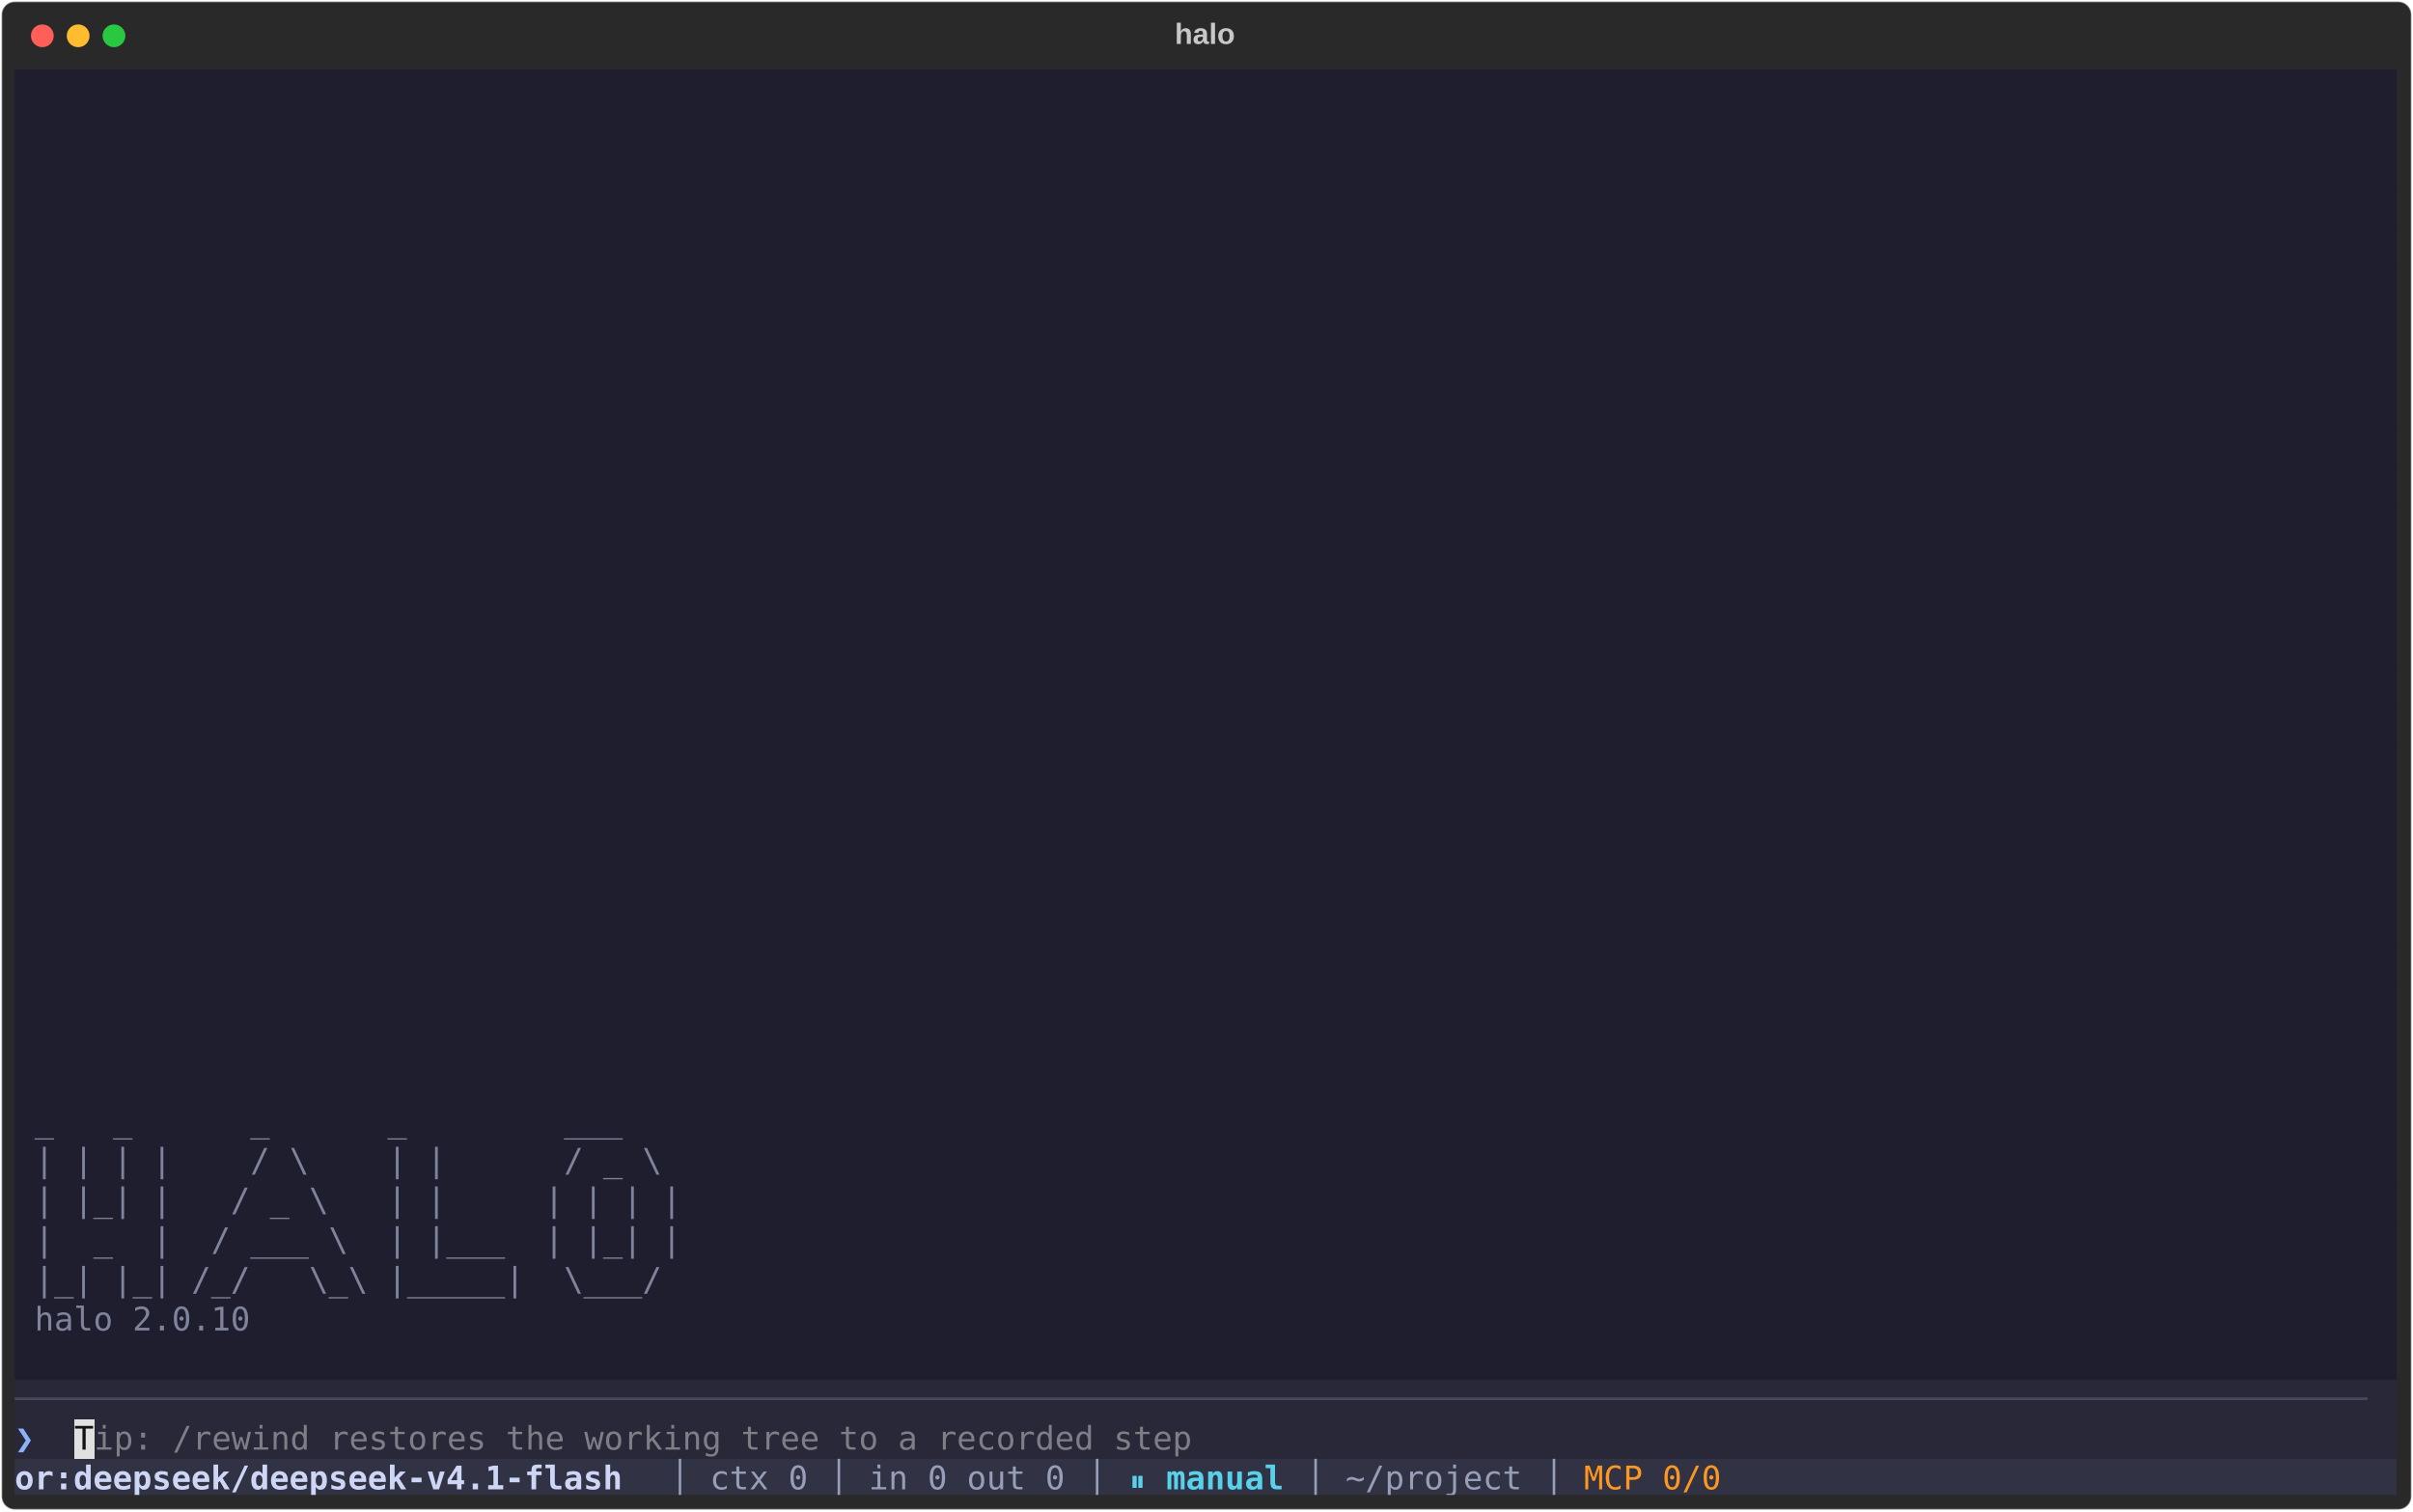
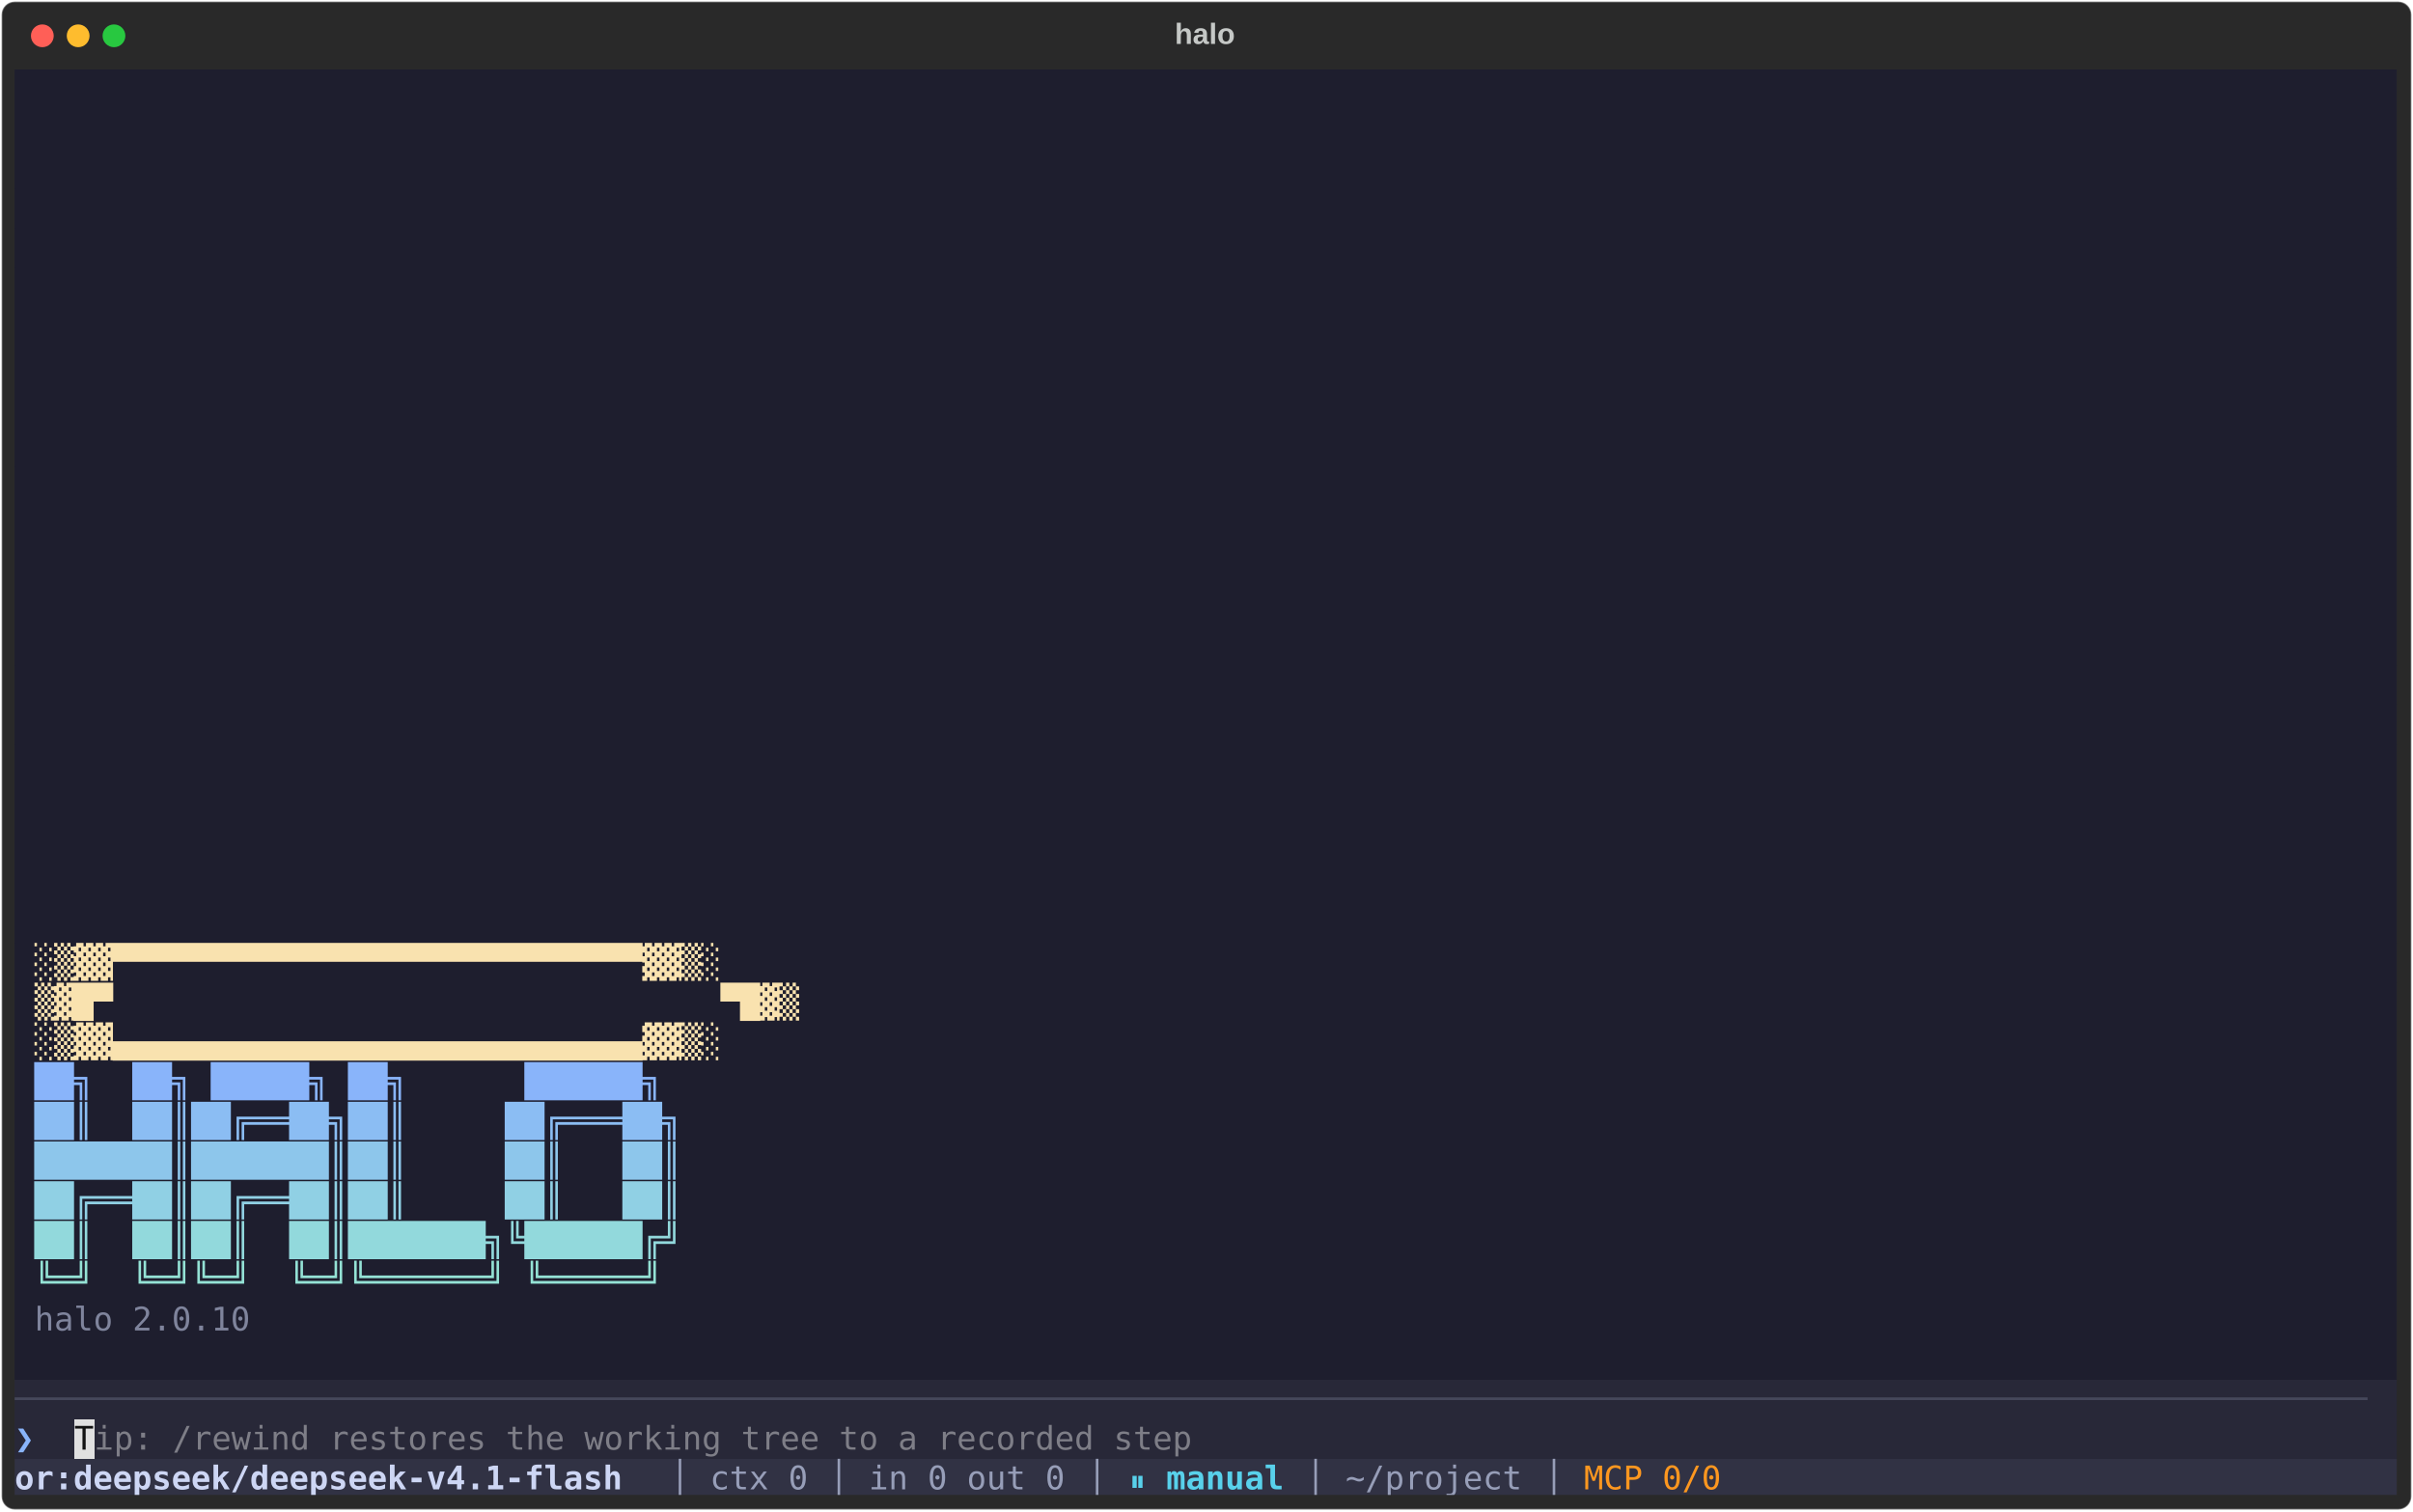
<svg xmlns="http://www.w3.org/2000/svg" class="rich-terminal" width="1482" height="928.4" viewBox="0 0 1482 928.4">
  <style>

    @font-face {
        font-family: "Fira Code";
        src: local("FiraCode-Regular"),
                url("https://cdnjs.cloudflare.com/ajax/libs/firacode/6.2.0/woff2/FiraCode-Regular.woff2") format("woff2"),
                url("https://cdnjs.cloudflare.com/ajax/libs/firacode/6.2.0/woff/FiraCode-Regular.woff") format("woff");
        font-style: normal;
        font-weight: 400;
    }
    @font-face {
        font-family: "Fira Code";
        src: local("FiraCode-Bold"),
                url("https://cdnjs.cloudflare.com/ajax/libs/firacode/6.2.0/woff2/FiraCode-Bold.woff2") format("woff2"),
                url("https://cdnjs.cloudflare.com/ajax/libs/firacode/6.2.0/woff/FiraCode-Bold.woff") format("woff");
        font-style: bold;
        font-weight: 700;
    }

    .terminal-0-matrix {
        font-family: Fira Code, monospace;
        font-size: 20px;
        line-height: 24.4px;
        font-variant-east-asian: full-width;
    }

    .terminal-0-title {
        font-size: 18px;
        font-weight: bold;
        font-family: arial;
    }

    .terminal-0-r1 { fill: #c5c8c6 }
- .terminal-0-r2 { fill: #7f849c }
- .terminal-0-r3 { fill: #45475a }
- .terminal-0-r4 { fill: #89b4fa;font-weight: bold }
- .terminal-0-r5 { fill: #121212 }
- .terminal-0-r6 { fill: #7e7e87 }
- .terminal-0-r7 { fill: #cdd6f4;font-weight: bold }
- .terminal-0-r8 { fill: #979eb8 }
- .terminal-0-r9 { fill: #58d1eb;font-weight: bold }
- .terminal-0-r10 { fill: #fd971f }
+ .terminal-0-r2 { fill: #f9e2af;font-weight: bold }
+ .terminal-0-r3 { fill: #89b4fa;font-weight: bold }
+ .terminal-0-r4 { fill: #8bbdf3;font-weight: bold }
+ .terminal-0-r5 { fill: #8dc6eb;font-weight: bold }
+ .terminal-0-r6 { fill: #90d0e4;font-weight: bold }
+ .terminal-0-r7 { fill: #92d9dc;font-weight: bold }
+ .terminal-0-r8 { fill: #94e2d5;font-weight: bold }
+ .terminal-0-r9 { fill: #7f849c }
+ .terminal-0-r10 { fill: #45475a }
+ .terminal-0-r11 { fill: #121212 }
+ .terminal-0-r12 { fill: #7e7e87 }
+ .terminal-0-r13 { fill: #cdd6f4;font-weight: bold }
+ .terminal-0-r14 { fill: #979eb8 }
+ .terminal-0-r15 { fill: #58d1eb;font-weight: bold }
+ .terminal-0-r16 { fill: #fd971f }
    </style>
  <defs>
    <clipPath id="terminal-0-clip-terminal">
      <rect x="0" y="0" width="1463.0" height="877.4" />
    </clipPath>
    <clipPath id="terminal-0-line-0">
      <rect x="0" y="1.5" width="1464" height="24.65" />
    </clipPath>
    <clipPath id="terminal-0-line-1">
      <rect x="0" y="25.9" width="1464" height="24.65" />
    </clipPath>
    <clipPath id="terminal-0-line-2">
      <rect x="0" y="50.3" width="1464" height="24.65" />
    </clipPath>
    <clipPath id="terminal-0-line-3">
      <rect x="0" y="74.7" width="1464" height="24.65" />
    </clipPath>
    <clipPath id="terminal-0-line-4">
      <rect x="0" y="99.1" width="1464" height="24.65" />
    </clipPath>
    <clipPath id="terminal-0-line-5">
      <rect x="0" y="123.5" width="1464" height="24.65" />
    </clipPath>
    <clipPath id="terminal-0-line-6">
      <rect x="0" y="147.9" width="1464" height="24.65" />
    </clipPath>
    <clipPath id="terminal-0-line-7">
      <rect x="0" y="172.3" width="1464" height="24.65" />
    </clipPath>
    <clipPath id="terminal-0-line-8">
      <rect x="0" y="196.7" width="1464" height="24.65" />
    </clipPath>
    <clipPath id="terminal-0-line-9">
      <rect x="0" y="221.1" width="1464" height="24.65" />
    </clipPath>
    <clipPath id="terminal-0-line-10">
      <rect x="0" y="245.5" width="1464" height="24.65" />
    </clipPath>
    <clipPath id="terminal-0-line-11">
      <rect x="0" y="269.9" width="1464" height="24.65" />
    </clipPath>
    <clipPath id="terminal-0-line-12">
      <rect x="0" y="294.3" width="1464" height="24.65" />
    </clipPath>
    <clipPath id="terminal-0-line-13">
      <rect x="0" y="318.7" width="1464" height="24.65" />
    </clipPath>
    <clipPath id="terminal-0-line-14">
      <rect x="0" y="343.1" width="1464" height="24.65" />
    </clipPath>
    <clipPath id="terminal-0-line-15">
      <rect x="0" y="367.5" width="1464" height="24.65" />
    </clipPath>
    <clipPath id="terminal-0-line-16">
      <rect x="0" y="391.9" width="1464" height="24.65" />
    </clipPath>
    <clipPath id="terminal-0-line-17">
      <rect x="0" y="416.3" width="1464" height="24.65" />
    </clipPath>
    <clipPath id="terminal-0-line-18">
      <rect x="0" y="440.7" width="1464" height="24.65" />
    </clipPath>
    <clipPath id="terminal-0-line-19">
      <rect x="0" y="465.1" width="1464" height="24.65" />
    </clipPath>
    <clipPath id="terminal-0-line-20">
      <rect x="0" y="489.5" width="1464" height="24.65" />
    </clipPath>
    <clipPath id="terminal-0-line-21">
      <rect x="0" y="513.9" width="1464" height="24.65" />
    </clipPath>
    <clipPath id="terminal-0-line-22">
      <rect x="0" y="538.3" width="1464" height="24.65" />
    </clipPath>
    <clipPath id="terminal-0-line-23">
      <rect x="0" y="562.7" width="1464" height="24.65" />
    </clipPath>
    <clipPath id="terminal-0-line-24">
      <rect x="0" y="587.1" width="1464" height="24.65" />
    </clipPath>
    <clipPath id="terminal-0-line-25">
      <rect x="0" y="611.5" width="1464" height="24.65" />
    </clipPath>
    <clipPath id="terminal-0-line-26">
      <rect x="0" y="635.9" width="1464" height="24.65" />
    </clipPath>
    <clipPath id="terminal-0-line-27">
      <rect x="0" y="660.3" width="1464" height="24.65" />
    </clipPath>
    <clipPath id="terminal-0-line-28">
      <rect x="0" y="684.7" width="1464" height="24.65" />
    </clipPath>
    <clipPath id="terminal-0-line-29">
      <rect x="0" y="709.1" width="1464" height="24.65" />
    </clipPath>
    <clipPath id="terminal-0-line-30">
      <rect x="0" y="733.5" width="1464" height="24.65" />
    </clipPath>
    <clipPath id="terminal-0-line-31">
      <rect x="0" y="757.9" width="1464" height="24.65" />
    </clipPath>
    <clipPath id="terminal-0-line-32">
      <rect x="0" y="782.3" width="1464" height="24.65" />
    </clipPath>
    <clipPath id="terminal-0-line-33">
      <rect x="0" y="806.7" width="1464" height="24.65" />
    </clipPath>
    <clipPath id="terminal-0-line-34">
      <rect x="0" y="831.1" width="1464" height="24.65" />
    </clipPath>
  </defs>
  <rect fill="#292929" stroke="rgba(255,255,255,0.35)" stroke-width="1" x="1" y="1" width="1480" height="926.4" rx="8" />
  <text class="terminal-0-title" fill="#c5c8c6" text-anchor="middle" x="740" y="27">halo</text>
  <g transform="translate(26,22)">
    <circle cx="0" cy="0" r="7" fill="#ff5f57" />
    <circle cx="22" cy="0" r="7" fill="#febc2e" />
    <circle cx="44" cy="0" r="7" fill="#28c840" />
  </g>
  <g transform="translate(9, 41)" clip-path="url(#terminal-0-clip-terminal)">
    <rect fill="#1e1e2e" x="0" y="1.5" width="12.2" height="24.65" shape-rendering="crispEdges" />
    <rect fill="#1e1e2e" x="12.2" y="1.5" width="1439.6" height="24.65" shape-rendering="crispEdges" />
    <rect fill="#1e1e2e" x="1451.8" y="1.5" width="12.2" height="24.65" shape-rendering="crispEdges" />
    <rect fill="#1e1e2e" x="0" y="25.9" width="12.2" height="24.65" shape-rendering="crispEdges" />
    <rect fill="#1e1e2e" x="12.2" y="25.9" width="1439.6" height="24.65" shape-rendering="crispEdges" />
    <rect fill="#1e1e2e" x="1451.8" y="25.9" width="12.2" height="24.65" shape-rendering="crispEdges" />
    <rect fill="#1e1e2e" x="0" y="50.3" width="12.2" height="24.65" shape-rendering="crispEdges" />
    <rect fill="#1e1e2e" x="12.2" y="50.3" width="1439.6" height="24.65" shape-rendering="crispEdges" />
    <rect fill="#1e1e2e" x="1451.8" y="50.3" width="12.2" height="24.65" shape-rendering="crispEdges" />
    <rect fill="#1e1e2e" x="0" y="74.7" width="12.2" height="24.65" shape-rendering="crispEdges" />
    <rect fill="#1e1e2e" x="12.2" y="74.7" width="1439.6" height="24.65" shape-rendering="crispEdges" />
    <rect fill="#1e1e2e" x="1451.8" y="74.7" width="12.2" height="24.65" shape-rendering="crispEdges" />
    <rect fill="#1e1e2e" x="0" y="99.1" width="12.2" height="24.65" shape-rendering="crispEdges" />
    <rect fill="#1e1e2e" x="12.2" y="99.1" width="1439.6" height="24.65" shape-rendering="crispEdges" />
    <rect fill="#1e1e2e" x="1451.8" y="99.1" width="12.2" height="24.65" shape-rendering="crispEdges" />
    <rect fill="#1e1e2e" x="0" y="123.5" width="12.2" height="24.65" shape-rendering="crispEdges" />
    <rect fill="#1e1e2e" x="12.2" y="123.5" width="1439.6" height="24.65" shape-rendering="crispEdges" />
    <rect fill="#1e1e2e" x="1451.8" y="123.5" width="12.2" height="24.65" shape-rendering="crispEdges" />
    <rect fill="#1e1e2e" x="0" y="147.9" width="12.2" height="24.65" shape-rendering="crispEdges" />
    <rect fill="#1e1e2e" x="12.2" y="147.9" width="1439.6" height="24.65" shape-rendering="crispEdges" />
    <rect fill="#1e1e2e" x="1451.8" y="147.9" width="12.2" height="24.65" shape-rendering="crispEdges" />
    <rect fill="#1e1e2e" x="0" y="172.3" width="12.2" height="24.65" shape-rendering="crispEdges" />
    <rect fill="#1e1e2e" x="12.2" y="172.3" width="1439.6" height="24.65" shape-rendering="crispEdges" />
    <rect fill="#1e1e2e" x="1451.8" y="172.3" width="12.2" height="24.65" shape-rendering="crispEdges" />
    <rect fill="#1e1e2e" x="0" y="196.7" width="12.2" height="24.65" shape-rendering="crispEdges" />
    <rect fill="#1e1e2e" x="12.2" y="196.7" width="1439.6" height="24.65" shape-rendering="crispEdges" />
    <rect fill="#1e1e2e" x="1451.8" y="196.7" width="12.2" height="24.65" shape-rendering="crispEdges" />
    <rect fill="#1e1e2e" x="0" y="221.1" width="12.2" height="24.65" shape-rendering="crispEdges" />
    <rect fill="#1e1e2e" x="12.2" y="221.1" width="1439.6" height="24.65" shape-rendering="crispEdges" />
    <rect fill="#1e1e2e" x="1451.8" y="221.1" width="12.2" height="24.65" shape-rendering="crispEdges" />
    <rect fill="#1e1e2e" x="0" y="245.5" width="12.2" height="24.65" shape-rendering="crispEdges" />
    <rect fill="#1e1e2e" x="12.2" y="245.5" width="1439.6" height="24.65" shape-rendering="crispEdges" />
    <rect fill="#1e1e2e" x="1451.8" y="245.5" width="12.2" height="24.65" shape-rendering="crispEdges" />
    <rect fill="#1e1e2e" x="0" y="269.9" width="12.2" height="24.65" shape-rendering="crispEdges" />
    <rect fill="#1e1e2e" x="12.2" y="269.9" width="1439.6" height="24.65" shape-rendering="crispEdges" />
    <rect fill="#1e1e2e" x="1451.8" y="269.9" width="12.2" height="24.65" shape-rendering="crispEdges" />
    <rect fill="#1e1e2e" x="0" y="294.3" width="12.2" height="24.65" shape-rendering="crispEdges" />
    <rect fill="#1e1e2e" x="12.2" y="294.3" width="1439.6" height="24.65" shape-rendering="crispEdges" />
    <rect fill="#1e1e2e" x="1451.8" y="294.3" width="12.2" height="24.65" shape-rendering="crispEdges" />
    <rect fill="#1e1e2e" x="0" y="318.7" width="12.2" height="24.65" shape-rendering="crispEdges" />
    <rect fill="#1e1e2e" x="12.2" y="318.7" width="1439.6" height="24.65" shape-rendering="crispEdges" />
    <rect fill="#1e1e2e" x="1451.8" y="318.7" width="12.2" height="24.65" shape-rendering="crispEdges" />
    <rect fill="#1e1e2e" x="0" y="343.1" width="12.2" height="24.65" shape-rendering="crispEdges" />
    <rect fill="#1e1e2e" x="12.2" y="343.1" width="1439.6" height="24.65" shape-rendering="crispEdges" />
    <rect fill="#1e1e2e" x="1451.8" y="343.1" width="12.2" height="24.65" shape-rendering="crispEdges" />
    <rect fill="#1e1e2e" x="0" y="367.5" width="12.2" height="24.65" shape-rendering="crispEdges" />
    <rect fill="#1e1e2e" x="12.2" y="367.5" width="1439.6" height="24.65" shape-rendering="crispEdges" />
    <rect fill="#1e1e2e" x="1451.8" y="367.5" width="12.2" height="24.65" shape-rendering="crispEdges" />
    <rect fill="#1e1e2e" x="0" y="391.9" width="12.2" height="24.65" shape-rendering="crispEdges" />
    <rect fill="#1e1e2e" x="12.2" y="391.9" width="1439.6" height="24.65" shape-rendering="crispEdges" />
    <rect fill="#1e1e2e" x="1451.8" y="391.9" width="12.2" height="24.65" shape-rendering="crispEdges" />
    <rect fill="#1e1e2e" x="0" y="416.3" width="12.2" height="24.65" shape-rendering="crispEdges" />
    <rect fill="#1e1e2e" x="12.2" y="416.3" width="1439.6" height="24.65" shape-rendering="crispEdges" />
    <rect fill="#1e1e2e" x="1451.8" y="416.3" width="12.2" height="24.65" shape-rendering="crispEdges" />
    <rect fill="#1e1e2e" x="0" y="440.7" width="12.2" height="24.65" shape-rendering="crispEdges" />
    <rect fill="#1e1e2e" x="12.2" y="440.7" width="1439.6" height="24.65" shape-rendering="crispEdges" />
    <rect fill="#1e1e2e" x="1451.8" y="440.7" width="12.2" height="24.65" shape-rendering="crispEdges" />
    <rect fill="#1e1e2e" x="0" y="465.1" width="12.2" height="24.65" shape-rendering="crispEdges" />
    <rect fill="#1e1e2e" x="12.2" y="465.1" width="1439.6" height="24.65" shape-rendering="crispEdges" />
    <rect fill="#1e1e2e" x="1451.8" y="465.1" width="12.2" height="24.65" shape-rendering="crispEdges" />
    <rect fill="#1e1e2e" x="0" y="489.5" width="12.2" height="24.65" shape-rendering="crispEdges" />
    <rect fill="#1e1e2e" x="12.2" y="489.5" width="1439.6" height="24.65" shape-rendering="crispEdges" />
    <rect fill="#1e1e2e" x="1451.8" y="489.5" width="12.2" height="24.65" shape-rendering="crispEdges" />
    <rect fill="#1e1e2e" x="0" y="513.9" width="12.2" height="24.65" shape-rendering="crispEdges" />
    <rect fill="#1e1e2e" x="12.2" y="513.9" width="1439.6" height="24.65" shape-rendering="crispEdges" />
    <rect fill="#1e1e2e" x="1451.8" y="513.9" width="12.2" height="24.65" shape-rendering="crispEdges" />
    <rect fill="#1e1e2e" x="0" y="538.3" width="12.2" height="24.65" shape-rendering="crispEdges" />
-     <rect fill="#1e1e2e" x="12.2" y="538.3" width="1439.6" height="24.65" shape-rendering="crispEdges" />
+     <rect fill="#1e1e2e" x="12.2" y="538.3" width="475.8" height="24.65" shape-rendering="crispEdges" />
+     <rect fill="#1e1e2e" x="488" y="538.3" width="963.8" height="24.65" shape-rendering="crispEdges" />
    <rect fill="#1e1e2e" x="1451.8" y="538.3" width="12.2" height="24.65" shape-rendering="crispEdges" />
    <rect fill="#1e1e2e" x="0" y="562.7" width="12.2" height="24.65" shape-rendering="crispEdges" />
-     <rect fill="#1e1e2e" x="12.2" y="562.7" width="1439.6" height="24.65" shape-rendering="crispEdges" />
+     <rect fill="#1e1e2e" x="12.2" y="562.7" width="500.2" height="24.65" shape-rendering="crispEdges" />
+     <rect fill="#1e1e2e" x="512.4" y="562.7" width="939.4" height="24.65" shape-rendering="crispEdges" />
    <rect fill="#1e1e2e" x="1451.8" y="562.7" width="12.2" height="24.65" shape-rendering="crispEdges" />
    <rect fill="#1e1e2e" x="0" y="587.1" width="12.2" height="24.65" shape-rendering="crispEdges" />
-     <rect fill="#1e1e2e" x="12.2" y="587.1" width="1439.6" height="24.65" shape-rendering="crispEdges" />
+     <rect fill="#1e1e2e" x="12.2" y="587.1" width="475.8" height="24.65" shape-rendering="crispEdges" />
+     <rect fill="#1e1e2e" x="488" y="587.1" width="963.8" height="24.65" shape-rendering="crispEdges" />
    <rect fill="#1e1e2e" x="1451.8" y="587.1" width="12.2" height="24.65" shape-rendering="crispEdges" />
    <rect fill="#1e1e2e" x="0" y="611.5" width="12.2" height="24.65" shape-rendering="crispEdges" />
-     <rect fill="#1e1e2e" x="12.2" y="611.5" width="1439.6" height="24.65" shape-rendering="crispEdges" />
+     <rect fill="#1e1e2e" x="12.2" y="611.5" width="439.2" height="24.65" shape-rendering="crispEdges" />
+     <rect fill="#1e1e2e" x="451.4" y="611.5" width="1000.4" height="24.65" shape-rendering="crispEdges" />
    <rect fill="#1e1e2e" x="1451.8" y="611.5" width="12.2" height="24.65" shape-rendering="crispEdges" />
    <rect fill="#1e1e2e" x="0" y="635.9" width="12.2" height="24.65" shape-rendering="crispEdges" />
-     <rect fill="#1e1e2e" x="12.2" y="635.9" width="402.6" height="24.65" shape-rendering="crispEdges" />
-     <rect fill="#1e1e2e" x="414.8" y="635.9" width="1037" height="24.65" shape-rendering="crispEdges" />
+     <rect fill="#1e1e2e" x="12.2" y="635.9" width="451.4" height="24.65" shape-rendering="crispEdges" />
+     <rect fill="#1e1e2e" x="463.6" y="635.9" width="988.2" height="24.65" shape-rendering="crispEdges" />
    <rect fill="#1e1e2e" x="1451.8" y="635.9" width="12.2" height="24.65" shape-rendering="crispEdges" />
    <rect fill="#1e1e2e" x="0" y="660.3" width="12.2" height="24.65" shape-rendering="crispEdges" />
-     <rect fill="#1e1e2e" x="12.2" y="660.3" width="402.6" height="24.65" shape-rendering="crispEdges" />
-     <rect fill="#1e1e2e" x="414.8" y="660.3" width="1037" height="24.65" shape-rendering="crispEdges" />
+     <rect fill="#1e1e2e" x="12.2" y="660.3" width="451.4" height="24.65" shape-rendering="crispEdges" />
+     <rect fill="#1e1e2e" x="463.6" y="660.3" width="988.2" height="24.65" shape-rendering="crispEdges" />
    <rect fill="#1e1e2e" x="1451.8" y="660.3" width="12.2" height="24.65" shape-rendering="crispEdges" />
    <rect fill="#1e1e2e" x="0" y="684.7" width="12.2" height="24.65" shape-rendering="crispEdges" />
-     <rect fill="#1e1e2e" x="12.2" y="684.7" width="402.6" height="24.65" shape-rendering="crispEdges" />
-     <rect fill="#1e1e2e" x="414.8" y="684.7" width="1037" height="24.65" shape-rendering="crispEdges" />
+     <rect fill="#1e1e2e" x="12.2" y="684.7" width="451.4" height="24.65" shape-rendering="crispEdges" />
+     <rect fill="#1e1e2e" x="463.6" y="684.7" width="988.2" height="24.65" shape-rendering="crispEdges" />
    <rect fill="#1e1e2e" x="1451.8" y="684.7" width="12.2" height="24.65" shape-rendering="crispEdges" />
    <rect fill="#1e1e2e" x="0" y="709.1" width="12.2" height="24.65" shape-rendering="crispEdges" />
-     <rect fill="#1e1e2e" x="12.2" y="709.1" width="402.6" height="24.65" shape-rendering="crispEdges" />
-     <rect fill="#1e1e2e" x="414.8" y="709.1" width="1037" height="24.65" shape-rendering="crispEdges" />
+     <rect fill="#1e1e2e" x="12.2" y="709.1" width="451.4" height="24.65" shape-rendering="crispEdges" />
+     <rect fill="#1e1e2e" x="463.6" y="709.1" width="988.2" height="24.65" shape-rendering="crispEdges" />
    <rect fill="#1e1e2e" x="1451.8" y="709.1" width="12.2" height="24.65" shape-rendering="crispEdges" />
    <rect fill="#1e1e2e" x="0" y="733.5" width="12.2" height="24.65" shape-rendering="crispEdges" />
-     <rect fill="#1e1e2e" x="12.2" y="733.5" width="402.6" height="24.65" shape-rendering="crispEdges" />
-     <rect fill="#1e1e2e" x="414.8" y="733.5" width="1037" height="24.65" shape-rendering="crispEdges" />
+     <rect fill="#1e1e2e" x="12.2" y="733.5" width="439.2" height="24.65" shape-rendering="crispEdges" />
+     <rect fill="#1e1e2e" x="451.4" y="733.5" width="1000.4" height="24.65" shape-rendering="crispEdges" />
    <rect fill="#1e1e2e" x="1451.8" y="733.5" width="12.2" height="24.65" shape-rendering="crispEdges" />
    <rect fill="#1e1e2e" x="0" y="757.9" width="12.2" height="24.65" shape-rendering="crispEdges" />
    <rect fill="#1e1e2e" x="12.2" y="757.9" width="134.2" height="24.65" shape-rendering="crispEdges" />
    <rect fill="#1e1e2e" x="146.4" y="757.9" width="1305.4" height="24.65" shape-rendering="crispEdges" />
    <rect fill="#1e1e2e" x="1451.8" y="757.9" width="12.2" height="24.65" shape-rendering="crispEdges" />
    <rect fill="#1e1e2e" x="0" y="782.3" width="12.2" height="24.65" shape-rendering="crispEdges" />
    <rect fill="#1e1e2e" x="12.2" y="782.3" width="1439.6" height="24.65" shape-rendering="crispEdges" />
    <rect fill="#1e1e2e" x="1451.8" y="782.3" width="12.2" height="24.65" shape-rendering="crispEdges" />
    <rect fill="#282838" x="0" y="806.7" width="1464" height="24.65" shape-rendering="crispEdges" />
    <rect fill="#282838" x="0" y="831.1" width="12.2" height="24.65" shape-rendering="crispEdges" />
    <rect fill="#282838" x="12.2" y="831.1" width="12.2" height="24.65" shape-rendering="crispEdges" />
    <rect fill="#282838" x="24.4" y="831.1" width="12.2" height="24.65" shape-rendering="crispEdges" />
    <rect fill="#e0e0e0" x="36.6" y="831.1" width="12.2" height="24.65" shape-rendering="crispEdges" />
    <rect fill="#282838" x="48.8" y="831.1" width="683.2" height="24.65" shape-rendering="crispEdges" />
    <rect fill="#282838" x="732" y="831.1" width="719.8" height="24.65" shape-rendering="crispEdges" />
    <rect fill="#282838" x="1451.8" y="831.1" width="12.2" height="24.65" shape-rendering="crispEdges" />
    <rect fill="#313244" x="0" y="855.5" width="402.6" height="24.65" shape-rendering="crispEdges" />
    <rect fill="#313244" x="402.6" y="855.5" width="24.4" height="24.65" shape-rendering="crispEdges" />
    <rect fill="#313244" x="427" y="855.5" width="73.2" height="24.65" shape-rendering="crispEdges" />
    <rect fill="#313244" x="500.2" y="855.5" width="24.4" height="24.65" shape-rendering="crispEdges" />
    <rect fill="#313244" x="524.6" y="855.5" width="134.2" height="24.65" shape-rendering="crispEdges" />
    <rect fill="#313244" x="658.8" y="855.5" width="24.4" height="24.65" shape-rendering="crispEdges" />
    <rect fill="#313244" x="683.2" y="855.5" width="109.8" height="24.65" shape-rendering="crispEdges" />
    <rect fill="#313244" x="793" y="855.5" width="24.4" height="24.65" shape-rendering="crispEdges" />
    <rect fill="#313244" x="817.4" y="855.5" width="122" height="24.65" shape-rendering="crispEdges" />
    <rect fill="#313244" x="939.4" y="855.5" width="24.4" height="24.65" shape-rendering="crispEdges" />
    <rect fill="#313244" x="963.8" y="855.5" width="97.6" height="24.65" shape-rendering="crispEdges" />
    <rect fill="#313244" x="1061.4" y="855.5" width="402.6" height="24.65" shape-rendering="crispEdges" />
    <g class="terminal-0-matrix">
      <text class="terminal-0-r1" x="1464" y="20" textLength="12.2" clip-path="url(#terminal-0-line-0)">
</text>
      <text class="terminal-0-r1" x="1464" y="44.4" textLength="12.2" clip-path="url(#terminal-0-line-1)">
</text>
      <text class="terminal-0-r1" x="1464" y="68.8" textLength="12.2" clip-path="url(#terminal-0-line-2)">
</text>
      <text class="terminal-0-r1" x="1464" y="93.2" textLength="12.2" clip-path="url(#terminal-0-line-3)">
</text>
      <text class="terminal-0-r1" x="1464" y="117.6" textLength="12.2" clip-path="url(#terminal-0-line-4)">
</text>
      <text class="terminal-0-r1" x="1464" y="142" textLength="12.2" clip-path="url(#terminal-0-line-5)">
</text>
      <text class="terminal-0-r1" x="1464" y="166.4" textLength="12.2" clip-path="url(#terminal-0-line-6)">
</text>
      <text class="terminal-0-r1" x="1464" y="190.8" textLength="12.2" clip-path="url(#terminal-0-line-7)">
</text>
      <text class="terminal-0-r1" x="1464" y="215.2" textLength="12.2" clip-path="url(#terminal-0-line-8)">
</text>
      <text class="terminal-0-r1" x="1464" y="239.6" textLength="12.2" clip-path="url(#terminal-0-line-9)">
</text>
      <text class="terminal-0-r1" x="1464" y="264" textLength="12.2" clip-path="url(#terminal-0-line-10)">
</text>
      <text class="terminal-0-r1" x="1464" y="288.4" textLength="12.2" clip-path="url(#terminal-0-line-11)">
</text>
      <text class="terminal-0-r1" x="1464" y="312.8" textLength="12.2" clip-path="url(#terminal-0-line-12)">
</text>
      <text class="terminal-0-r1" x="1464" y="337.2" textLength="12.2" clip-path="url(#terminal-0-line-13)">
</text>
      <text class="terminal-0-r1" x="1464" y="361.6" textLength="12.2" clip-path="url(#terminal-0-line-14)">
</text>
      <text class="terminal-0-r1" x="1464" y="386" textLength="12.2" clip-path="url(#terminal-0-line-15)">
</text>
      <text class="terminal-0-r1" x="1464" y="410.4" textLength="12.2" clip-path="url(#terminal-0-line-16)">
</text>
      <text class="terminal-0-r1" x="1464" y="434.8" textLength="12.2" clip-path="url(#terminal-0-line-17)">
</text>
      <text class="terminal-0-r1" x="1464" y="459.2" textLength="12.2" clip-path="url(#terminal-0-line-18)">
</text>
      <text class="terminal-0-r1" x="1464" y="483.6" textLength="12.2" clip-path="url(#terminal-0-line-19)">
</text>
      <text class="terminal-0-r1" x="1464" y="508" textLength="12.2" clip-path="url(#terminal-0-line-20)">
</text>
      <text class="terminal-0-r1" x="1464" y="532.4" textLength="12.2" clip-path="url(#terminal-0-line-21)">
</text>
+       <text class="terminal-0-r2" x="12.2" y="556.8" textLength="475.8" clip-path="url(#terminal-0-line-22)">    ░▒▓▓▀▀▀▀▀▀▀▀▀▀▀▀▀▀▀▀▀▀▀▀▀▀▀▀▀▀▀▓▓▒░</text>
      <text class="terminal-0-r1" x="1464" y="556.8" textLength="12.2" clip-path="url(#terminal-0-line-22)">
</text>
+       <text class="terminal-0-r2" x="12.2" y="581.2" textLength="500.2" clip-path="url(#terminal-0-line-23)">  ▒▓█▀                               ▀█▓▒</text>
      <text class="terminal-0-r1" x="1464" y="581.2" textLength="12.2" clip-path="url(#terminal-0-line-23)">
</text>
+       <text class="terminal-0-r2" x="12.2" y="605.6" textLength="475.8" clip-path="url(#terminal-0-line-24)">    ░▒▓▓▄▄▄▄▄▄▄▄▄▄▄▄▄▄▄▄▄▄▄▄▄▄▄▄▄▄▄▓▓▒░</text>
      <text class="terminal-0-r1" x="1464" y="605.6" textLength="12.2" clip-path="url(#terminal-0-line-24)">
</text>
+       <text class="terminal-0-r3" x="12.2" y="630" textLength="439.2" clip-path="url(#terminal-0-line-25)">    ██╗  ██╗ █████╗ ██╗      ██████╗</text>
      <text class="terminal-0-r1" x="1464" y="630" textLength="12.2" clip-path="url(#terminal-0-line-25)">
</text>
-       <text class="terminal-0-r2" x="12.2" y="654.4" textLength="402.6" clip-path="url(#terminal-0-line-26)"> _   _      _      _        ___  </text>
+       <text class="terminal-0-r4" x="12.2" y="654.4" textLength="451.4" clip-path="url(#terminal-0-line-26)">    ██║  ██║██╔══██╗██║     ██╔═══██╗</text>
      <text class="terminal-0-r1" x="1464" y="654.4" textLength="12.2" clip-path="url(#terminal-0-line-26)">
</text>
-       <text class="terminal-0-r2" x="12.2" y="678.8" textLength="402.6" clip-path="url(#terminal-0-line-27)">| | | |    / \    | |      / _ \ </text>
+       <text class="terminal-0-r5" x="12.2" y="678.8" textLength="451.4" clip-path="url(#terminal-0-line-27)">    ███████║███████║██║     ██║   ██║</text>
      <text class="terminal-0-r1" x="1464" y="678.8" textLength="12.2" clip-path="url(#terminal-0-line-27)">
</text>
-       <text class="terminal-0-r2" x="12.2" y="703.2" textLength="402.6" clip-path="url(#terminal-0-line-28)">| |_| |   / _ \   | |     | | | |</text>
+       <text class="terminal-0-r6" x="12.2" y="703.2" textLength="451.4" clip-path="url(#terminal-0-line-28)">    ██╔══██║██╔══██║██║     ██║   ██║</text>
      <text class="terminal-0-r1" x="1464" y="703.2" textLength="12.2" clip-path="url(#terminal-0-line-28)">
</text>
-       <text class="terminal-0-r2" x="12.2" y="727.6" textLength="402.6" clip-path="url(#terminal-0-line-29)">|  _  |  / ___ \  | |___  | |_| |</text>
+       <text class="terminal-0-r7" x="12.2" y="727.6" textLength="451.4" clip-path="url(#terminal-0-line-29)">    ██║  ██║██║  ██║███████╗╚██████╔╝</text>
      <text class="terminal-0-r1" x="1464" y="727.6" textLength="12.2" clip-path="url(#terminal-0-line-29)">
</text>
-       <text class="terminal-0-r2" x="12.2" y="752" textLength="402.6" clip-path="url(#terminal-0-line-30)">|_| |_| /_/   \_\ |_____|  \___/ </text>
+       <text class="terminal-0-r8" x="12.2" y="752" textLength="439.2" clip-path="url(#terminal-0-line-30)">    ╚═╝  ╚═╝╚═╝  ╚═╝╚══════╝ ╚═════╝</text>
      <text class="terminal-0-r1" x="1464" y="752" textLength="12.2" clip-path="url(#terminal-0-line-30)">
</text>
-       <text class="terminal-0-r2" x="12.2" y="776.4" textLength="134.2" clip-path="url(#terminal-0-line-31)">halo 2.0.10</text>
+       <text class="terminal-0-r9" x="12.2" y="776.4" textLength="134.2" clip-path="url(#terminal-0-line-31)">halo 2.0.10</text>
      <text class="terminal-0-r1" x="1464" y="776.4" textLength="12.2" clip-path="url(#terminal-0-line-31)">
</text>
      <text class="terminal-0-r1" x="1464" y="800.8" textLength="12.2" clip-path="url(#terminal-0-line-32)">
</text>
-       <text class="terminal-0-r3" x="0" y="825.2" textLength="1464" clip-path="url(#terminal-0-line-33)">────────────────────────────────────────────────────────────────────────────────────────────────────────────────────────</text>
+       <text class="terminal-0-r10" x="0" y="825.2" textLength="1464" clip-path="url(#terminal-0-line-33)">────────────────────────────────────────────────────────────────────────────────────────────────────────────────────────</text>
      <text class="terminal-0-r1" x="1464" y="825.2" textLength="12.2" clip-path="url(#terminal-0-line-33)">
</text>
-       <text class="terminal-0-r4" x="0" y="849.6" textLength="12.2" clip-path="url(#terminal-0-line-34)">❯</text>
-       <text class="terminal-0-r5" x="36.6" y="849.6" textLength="12.2" clip-path="url(#terminal-0-line-34)">T</text>
-       <text class="terminal-0-r6" x="48.8" y="849.6" textLength="683.2" clip-path="url(#terminal-0-line-34)">ip: /rewind restores the working tree to a recorded step</text>
+       <text class="terminal-0-r3" x="0" y="849.6" textLength="12.2" clip-path="url(#terminal-0-line-34)">❯</text>
+       <text class="terminal-0-r11" x="36.6" y="849.6" textLength="12.2" clip-path="url(#terminal-0-line-34)">T</text>
+       <text class="terminal-0-r12" x="48.8" y="849.6" textLength="683.2" clip-path="url(#terminal-0-line-34)">ip: /rewind restores the working tree to a recorded step</text>
      <text class="terminal-0-r1" x="1464" y="849.6" textLength="12.2" clip-path="url(#terminal-0-line-34)">
</text>
-       <text class="terminal-0-r7" x="0" y="874" textLength="402.6" clip-path="url(#terminal-0-line-35)"> or:deepseek/deepseek-v4.1-flash </text>
-       <text class="terminal-0-r8" x="402.6" y="874" textLength="24.4" clip-path="url(#terminal-0-line-35)">│ </text>
-       <text class="terminal-0-r8" x="427" y="874" textLength="73.2" clip-path="url(#terminal-0-line-35)">ctx 0 </text>
-       <text class="terminal-0-r8" x="500.2" y="874" textLength="24.4" clip-path="url(#terminal-0-line-35)">│ </text>
-       <text class="terminal-0-r8" x="524.6" y="874" textLength="134.2" clip-path="url(#terminal-0-line-35)">in 0 out 0 </text>
-       <text class="terminal-0-r8" x="658.8" y="874" textLength="24.4" clip-path="url(#terminal-0-line-35)">│ </text>
-       <text class="terminal-0-r9" x="683.2" y="874" textLength="109.8" clip-path="url(#terminal-0-line-35)">⏸ manual </text>
-       <text class="terminal-0-r8" x="793" y="874" textLength="24.4" clip-path="url(#terminal-0-line-35)">│ </text>
-       <text class="terminal-0-r8" x="817.4" y="874" textLength="122" clip-path="url(#terminal-0-line-35)">~/project </text>
-       <text class="terminal-0-r8" x="939.4" y="874" textLength="24.4" clip-path="url(#terminal-0-line-35)">│ </text>
-       <text class="terminal-0-r10" x="963.8" y="874" textLength="97.6" clip-path="url(#terminal-0-line-35)">MCP 0/0 </text>
+       <text class="terminal-0-r13" x="0" y="874" textLength="402.6" clip-path="url(#terminal-0-line-35)"> or:deepseek/deepseek-v4.1-flash </text>
+       <text class="terminal-0-r14" x="402.6" y="874" textLength="24.4" clip-path="url(#terminal-0-line-35)">│ </text>
+       <text class="terminal-0-r14" x="427" y="874" textLength="73.2" clip-path="url(#terminal-0-line-35)">ctx 0 </text>
+       <text class="terminal-0-r14" x="500.2" y="874" textLength="24.4" clip-path="url(#terminal-0-line-35)">│ </text>
+       <text class="terminal-0-r14" x="524.6" y="874" textLength="134.2" clip-path="url(#terminal-0-line-35)">in 0 out 0 </text>
+       <text class="terminal-0-r14" x="658.8" y="874" textLength="24.4" clip-path="url(#terminal-0-line-35)">│ </text>
+       <text class="terminal-0-r15" x="683.2" y="874" textLength="109.8" clip-path="url(#terminal-0-line-35)">⏸ manual </text>
+       <text class="terminal-0-r14" x="793" y="874" textLength="24.4" clip-path="url(#terminal-0-line-35)">│ </text>
+       <text class="terminal-0-r14" x="817.4" y="874" textLength="122" clip-path="url(#terminal-0-line-35)">~/project </text>
+       <text class="terminal-0-r14" x="939.4" y="874" textLength="24.4" clip-path="url(#terminal-0-line-35)">│ </text>
+       <text class="terminal-0-r16" x="963.8" y="874" textLength="97.6" clip-path="url(#terminal-0-line-35)">MCP 0/0 </text>
    </g>
  </g>
</svg>
